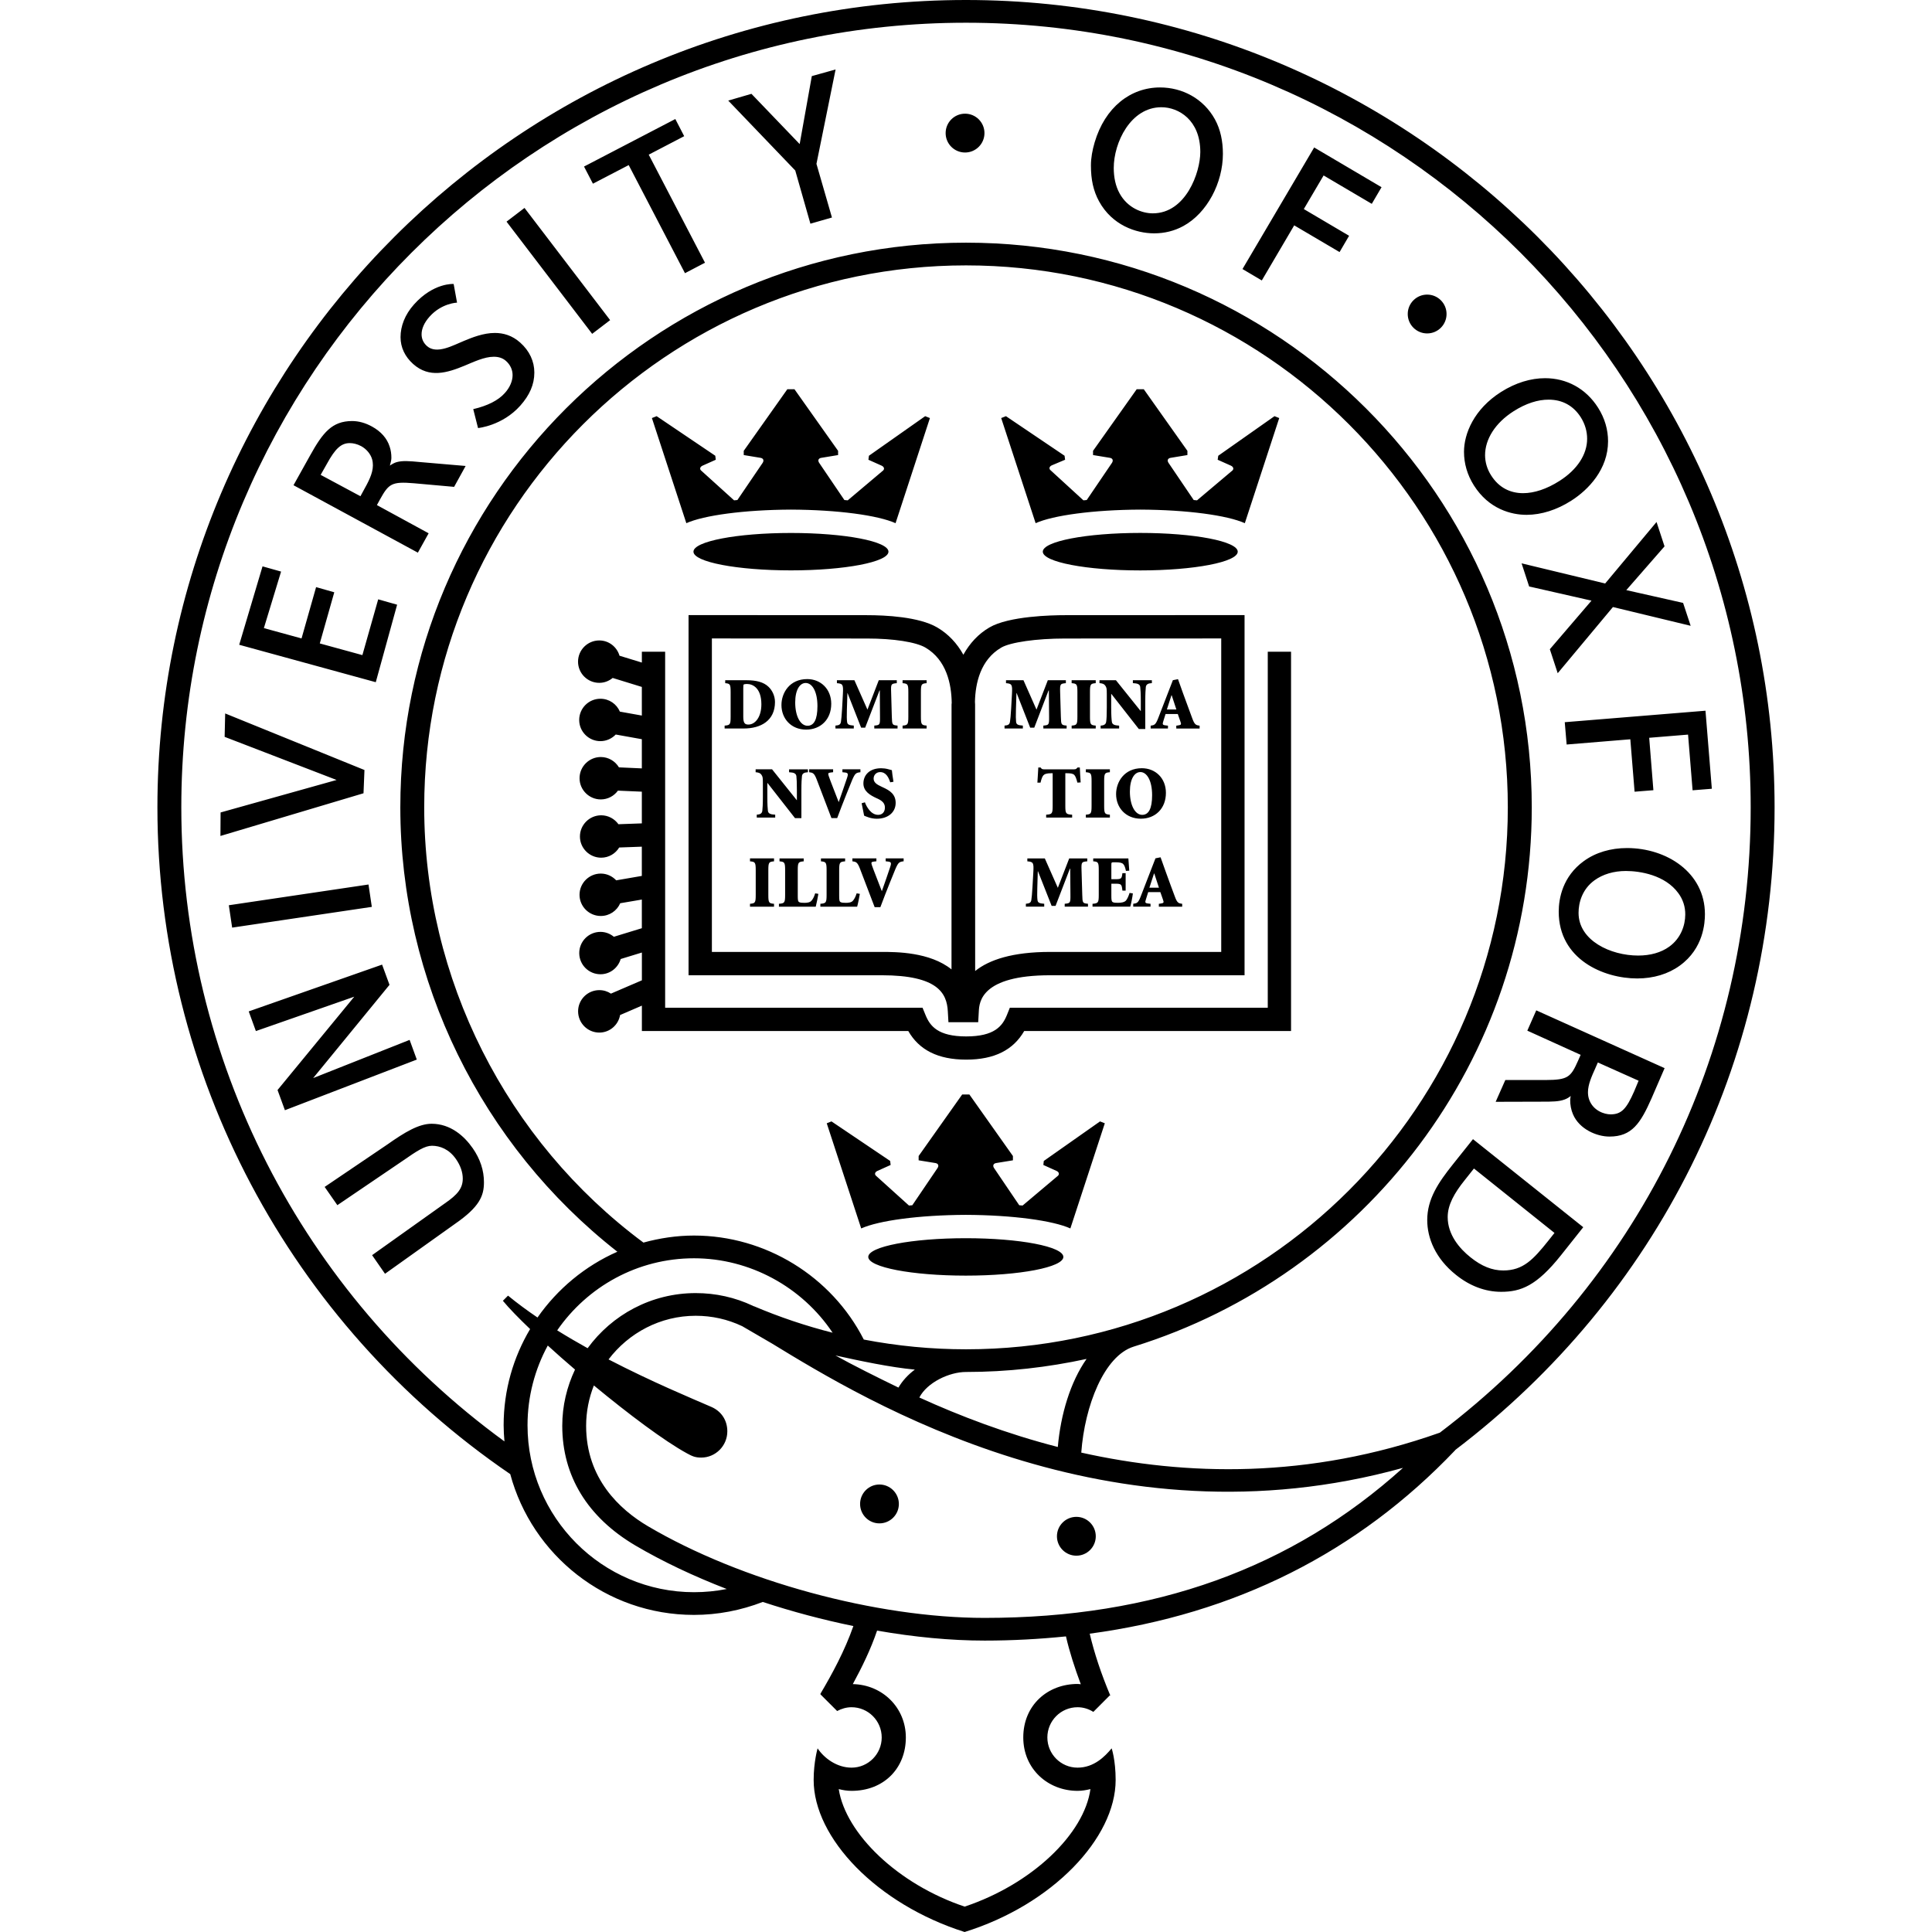
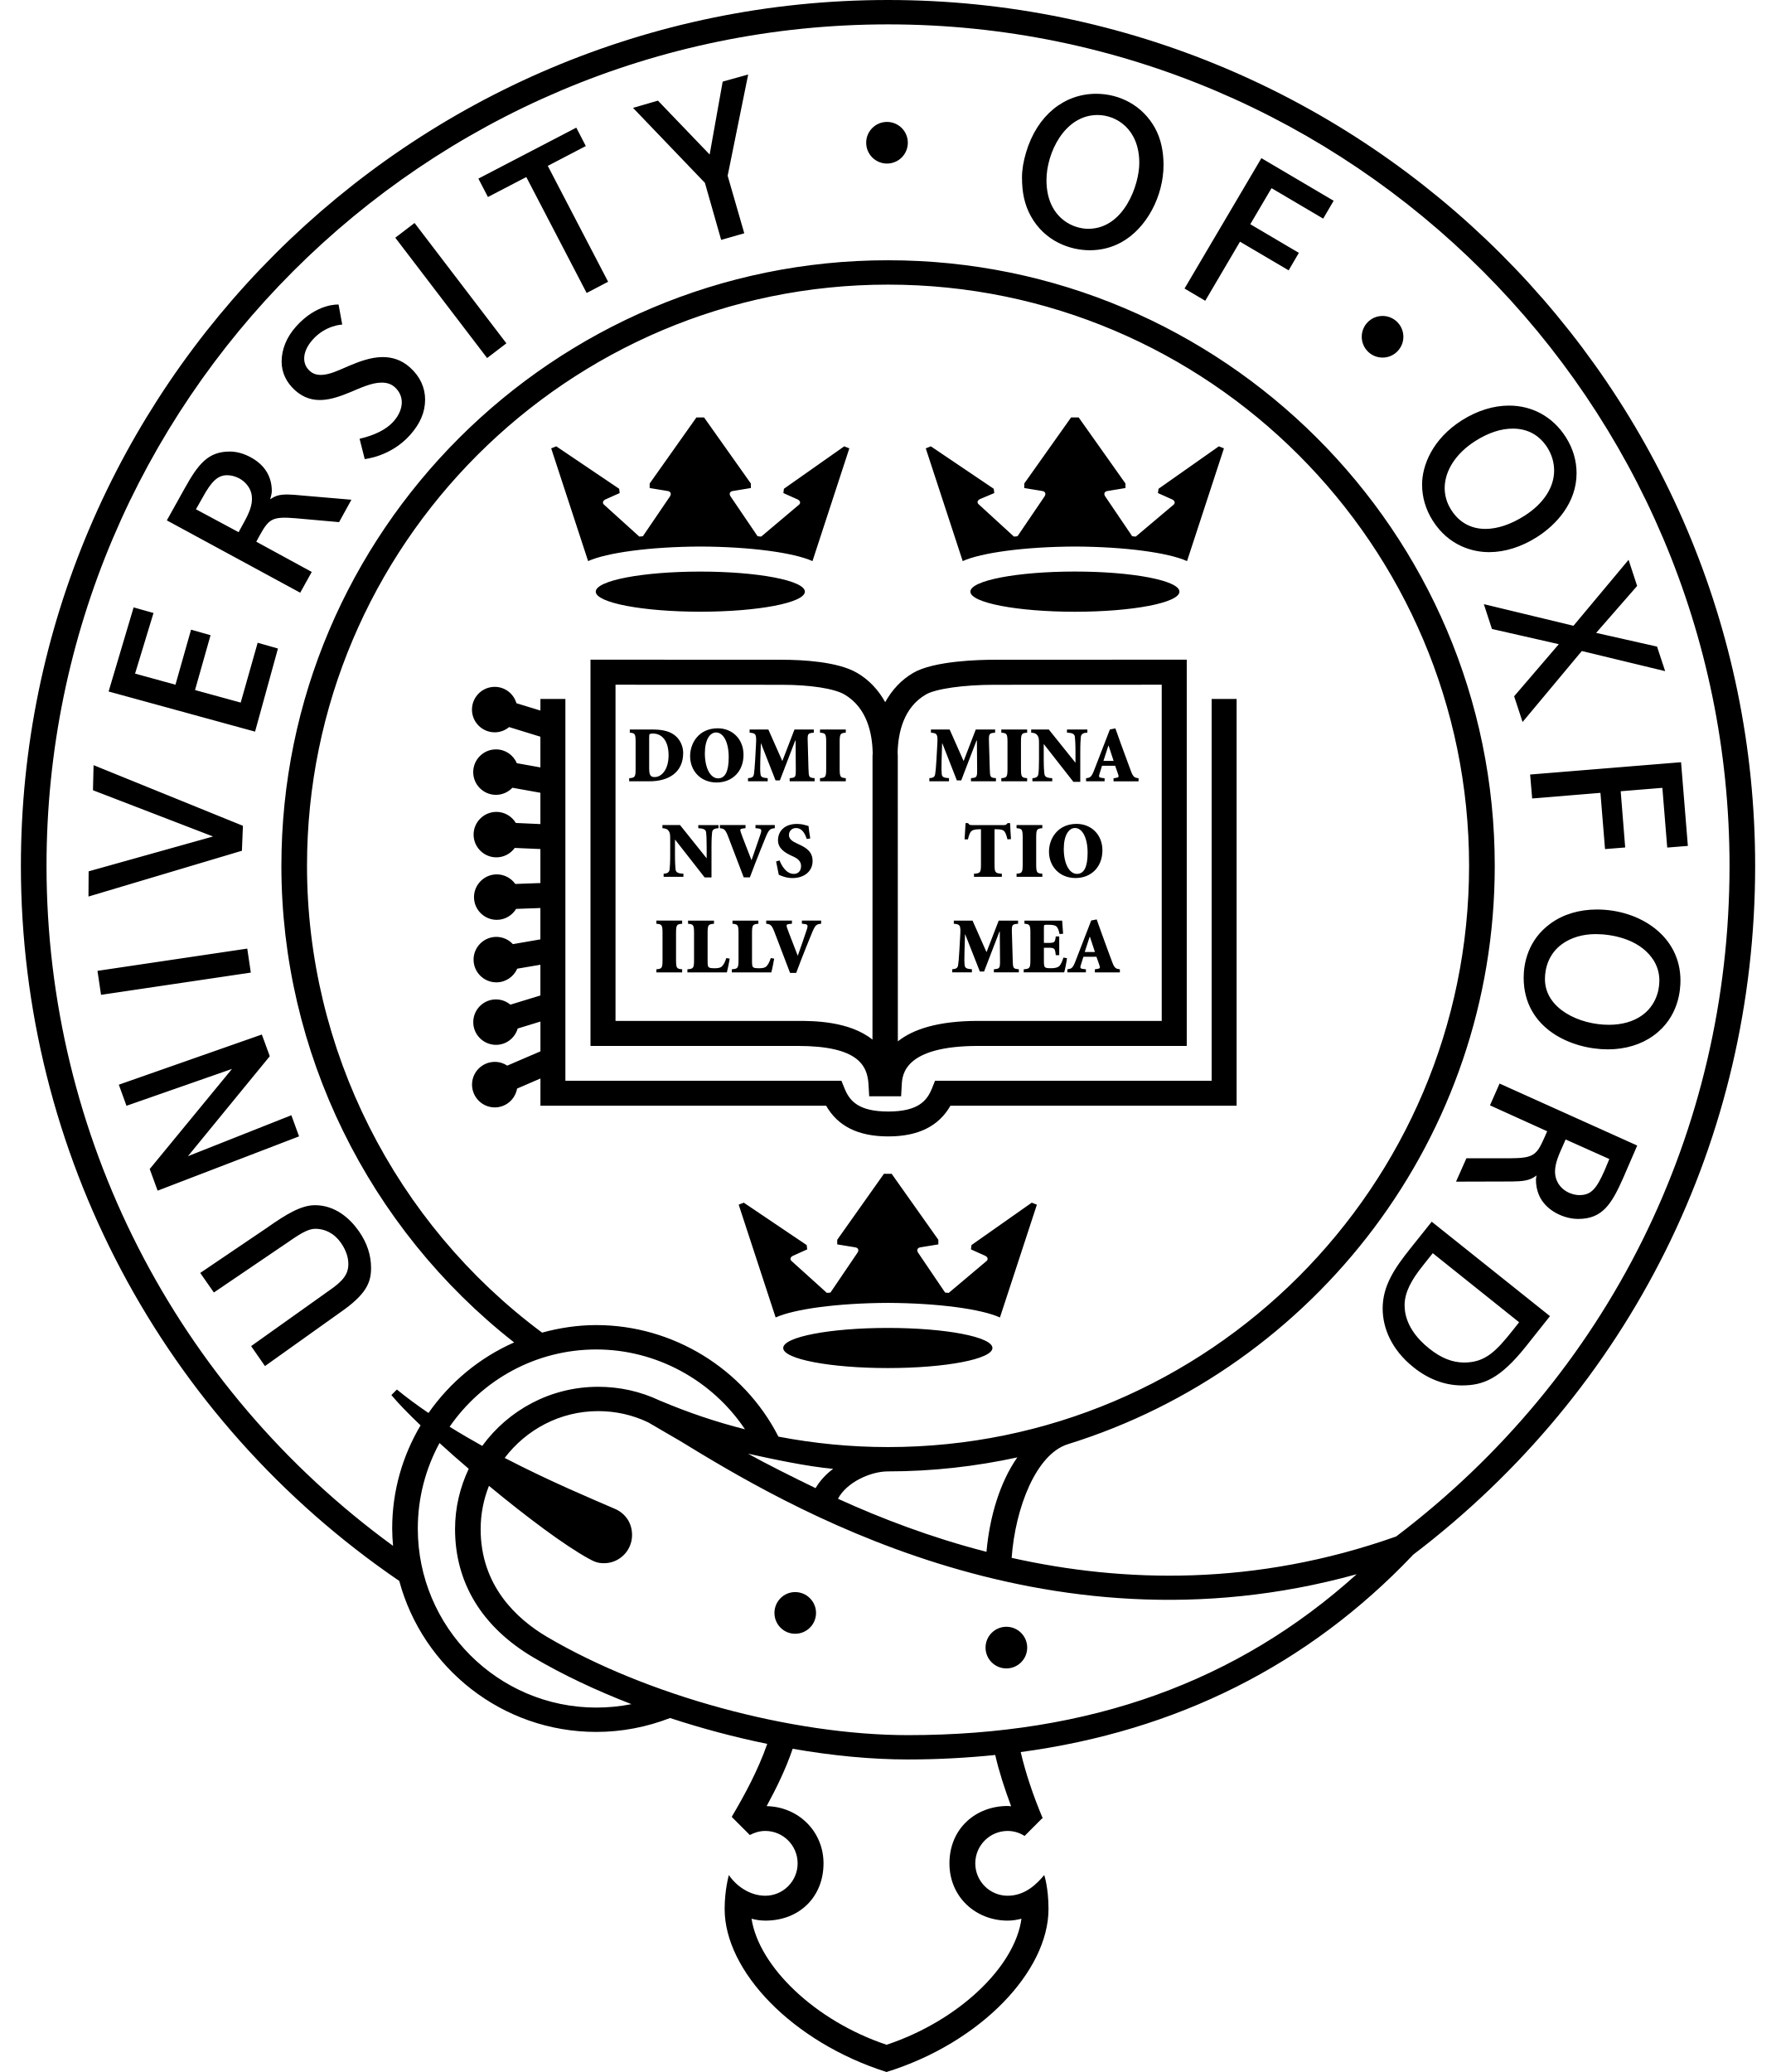
- <svg xmlns="http://www.w3.org/2000/svg" fill="currentColor" width="100%" height="100%" version="1.1" id="Capa_1" viewBox="0 0 490.231 490.231" xml:space="preserve">
+ <svg xmlns="http://www.w3.org/2000/svg" fill="currentColor" width="100%" height="100%" version="1.1" id="Capa_1" viewBox="35 0 421.231 490.231" xml:space="preserve">
  <path d="M174.715,156.075v91.39h49.024c14.313,0,16.505,4.618,16.762,9.128l0.159,2.791h0.777h5.998h0.776l0.158-2.791  c0.129-2.255,0.525-9.128,18.104-9.128h49.324v-91.39l-45.584,0.021c-3.25,0-14.237,0.225-19.154,3.116  c-2.857,1.669-5.014,4.053-6.613,6.92c-1.609-2.903-3.817-5.267-6.635-6.92c-4.616-2.711-13.148-3.116-17.825-3.116L174.715,156.075  z M254.058,164.324c2.308-1.357,8.956-2.304,16.156-2.304l39.663-0.017v79.539h-43.395c-9.586,0-15.486,2-19.042,4.842  l-0.017-67.631c0-0.238-0.03-0.448-0.036-0.679C247.496,173.367,248.779,167.41,254.058,164.324z M234.828,164.324  c5.354,3.149,6.593,9.261,6.661,14.003c0,0.151-0.04,0.273-0.04,0.427l-0.012,67.221c-5.512-4.427-14.084-4.433-17.698-4.433  h-43.103v-79.539l39.365,0.017C226.723,162.02,232.405,162.907,234.828,164.324z M321.686,165.374h5.908v96.233h-67.705  c-2.753,4.778-7.507,7.267-14.719,7.267c-7.213,0-11.968-2.485-14.703-7.267h-67.594v-6.436l-5.529,2.386  c-0.437,2.528-2.633,4.454-5.271,4.454c-2.972,0-5.385-2.419-5.385-5.401c0-2.958,2.413 -5.372,5.385-5.372  c1.097,0,2.106,0.323,2.947,0.887l7.854-3.378v-7.05l-5.379,1.647c-0.661,2.23-2.689,3.866-5.133,3.866  c-2.968,0-5.383-2.405-5.383-5.374c0-2.977,2.414-5.379,5.383-5.379c1.29,0,2.471,0.476,3.402,1.242l7.099-2.172v-7.272  l-5.486,0.936c-0.833,1.909-2.727,3.231-4.935,3.231c-2.958,0-5.391-2.397-5.391-5.379c0-2.969,2.433-5.379,5.391-5.379  c1.546,0,2.93,0.668,3.915,1.715l6.502-1.122v-7.42l-5.743,0.208c-0.936,1.548-2.636,2.588-4.573,2.588  c-2.96,0-5.39-2.407-5.39-5.373c0-2.969,2.43-5.385,5.39-5.385c1.804,0,3.401,0.898,4.38,2.266l5.94-0.214v-8.045l-6.069-0.263  c-0.973,1.342-2.555,2.229-4.347,2.229c-2.958,0-5.39-2.416-5.39-5.379c0-2.966,2.432-5.379,5.39-5.379  c1.956,0,3.664,1.059,4.605,2.621l5.811,0.263v-7.406l-6.623-1.188c-0.981,1.026-2.369,1.68-3.889,1.68  c-2.968,0-5.384-2.411-5.384-5.374c0-2.974,2.416-5.384,5.384-5.384c2.22,0,4.124,1.344,4.936,3.267l5.576,0.999v-7.265l-7.4-2.279  c-0.932,0.772-2.108,1.242-3.402,1.242c-2.972,0-5.388-2.408-5.388-5.374c0-2.968,2.416-5.384,5.388-5.384  c2.443,0,4.483,1.642,5.134,3.874l5.673,1.74v-2.75h5.908v90.334h65.31l0.759,1.85c1.144,2.825,3.192,5.429,10.319,5.429  c7.15,0,9.185-2.605,10.332-5.429l0.744-1.85h65.446V165.374z M200.701,144.729c-13.664,0-24.74-2.125-24.74-4.746  s11.076-4.746,24.74-4.746c13.664,0,24.74,2.125,24.74,4.746S214.365,144.729,200.701,144.729z M174.153,132.754l-8.737-26.676  l1.204-0.476l14.878,10.041l0.124,1.015l-3.395,1.516c-0.674,0.35-0.691,0.881-0.338,1.206l8.379,7.577l0.84-0.08l6.369-9.368  c0.432-0.61,0.266-1.207-0.487-1.335l-4.272-0.706v-1.07l11.059-15.628h1.816l11.067,15.628v1.07l-4.272,0.706  c-0.779,0.123-0.929,0.725-0.487,1.335l6.354,9.368l0.853,0.08l8.983-7.577c0.336-0.32,0.336-0.856-0.348-1.206l-3.39-1.516  l0.129-1.015l14.271-10.041l1.209,0.476l-8.721,26.676c-4.443-1.989-14.621-3.395-26.551-3.445  C188.767,129.363,178.582,130.77,174.153,132.754z M269.82,318.933c0,2.622-11.082,4.747-24.752,4.747s-24.752-2.125-24.752-4.747  s11.082-4.747,24.752-4.747S269.82,316.311,269.82,318.933z M279.124,284.549l1.214,0.476l-8.741,26.683  c-4.422-1.992-14.61-3.393-26.533-3.447c-11.917,0.053-22.103,1.455-26.541,3.447l-8.743-26.683l1.204-0.476l14.89,10.036  l0.117,1.018l-3.39,1.527c-0.672,0.327-0.689,0.875-0.336,1.2l8.378,7.565l0.85-0.071l6.353-9.374  c0.443-0.601,0.294-1.203-0.486-1.333l-4.263-0.696v-1.09l11.052-15.616h1.823l11.05,15.616v1.09l-4.265,0.696  c-0.755,0.13-0.919,0.732-0.48,1.333l6.349,9.374l0.854,0.071l8.979-7.565c0.336-0.325,0.336-0.873-0.332-1.2l-3.384-1.527  l0.11-1.018L279.124,284.549z M289.334,135.227c13.659,0,24.732,2.129,24.732,4.756s-11.073,4.756-24.732,4.756  s-24.732-2.129-24.732-4.756S275.675,135.227,289.334,135.227z M262.784,132.754l-8.739-26.676l1.209-0.476l14.875,10.041  l0.13,1.015l-3.394,1.428c-0.678,0.331-0.69,0.868-0.339,1.193l8.384,7.678l0.842-0.08l6.358-9.368  c0.432-0.61,0.275-1.207-0.471-1.335l-4.288-0.706v-1.07l11.075-15.628h1.804l11.066,15.628v1.07l-4.269,0.706  c-0.765,0.123-0.928,0.725-0.481,1.335l6.348,9.368l0.844,0.08l8.983-7.577c0.336-0.32,0.336-0.856-0.35-1.206l-3.394-1.516  l0.144-1.015l14.27-10.041l1.204,0.476l-8.728,26.676c-4.439-1.989-14.613-3.395-26.544-3.445  C277.404,129.363,267.205,130.77,262.784,132.754z M196.646,178.141c0-1.615-0.742-3.016-1.625-3.855  c-1.257-1.226-3.173-1.68-5.497-1.68h-5.505v0.744c1.222,0.113,1.373,0.242,1.373,2.263v6.227c0,2.033-0.151,2.167-1.524,2.279  v0.731h4.865C193.086,184.85,196.646,182.837,196.646,178.141z M188.6,174.629c0-0.471,0.027-0.908,0.112-0.947  c0.146-0.068,0.375-0.129,0.818-0.129c1.595,0,3.663,1.139,3.663,5.176c-0.004,3.34-1.657,5.122-3.277,5.122  c-0.896,0-1.316-0.325-1.316-1.989V174.629z M204.551,185.134c3.626,0,6.372-2.522,6.372-6.555c0-3.732-2.662-6.266-6.089-6.266  c-4.517,0-6.546,3.529-6.546,6.581C198.288,182.36,200.753,185.134,204.551,185.134z M204.439,173.301  c1.625,0,2.981,2.101,2.981,5.877c0,3.412-0.887,4.978-2.505,4.978c-1.856,0-3.138-2.491-3.138-5.903  C201.777,174.964,202.989,173.301,204.439,173.301z M216.645,184.855h-4.657v-0.742c0.915-0.065,1.278-0.257,1.396-0.957  c0.084-0.583,0.191-1.578,0.289-3.294l0.208-3.806c0.123-2.374-0.017-2.582-1.518-2.706v-0.744v-0.001h4.438l3.308,7.458  l2.872-7.458h4.573v0.744c-1.435,0.129-1.507,0.203-1.439,2.182l0.177,6.309c0.068,2.089,0.096,2.145,1.454,2.273v0.742h-5.901  v-0.742c1.419-0.128,1.468-0.183,1.447-2.273l-0.046-6.635h-0.082l-3.637,9.441h-1.021l-3.443-8.774h-0.038l-0.133,4.181  c-0.053,1.611-0.028,2.52,0.049,3.103c0.068,0.694,0.481,0.869,1.704,0.957V184.855z M235.123,184.849h-6.1v-0.731  c1.3-0.112,1.461-0.241,1.461-2.279v-6.227c0-2.021-0.168-2.15-1.461-2.263v-0.744h6.1v0.744c-1.288,0.107-1.45,0.242-1.45,2.263  v6.222c0,2.039,0.168,2.167,1.45,2.279V184.849z M196.702,206.719v0.733h-4.679v-0.733c0.836-0.039,1.312-0.298,1.408-0.958  c0.067-0.588,0.144-1.619,0.144-3.609v-3.463c0-1.385-0.037-1.637-0.408-2.157c-0.281-0.4-0.745-0.528-1.431-0.588v-0.736h4.17  l6.26,7.822h0.038v-2.52c0-1.978-0.061-3.026-0.129-3.598c-0.112-0.656-0.614-0.902-1.854-0.962v-0.737h4.784v0.737  c-0.93,0.038-1.423,0.3-1.513,0.962c-0.066,0.572-0.145,1.62-0.145,3.598v7.081h-1.625l-6.959-8.897h-0.056v3.464  c0,1.989,0.079,3.021,0.145,3.609C194.958,206.42,195.467,206.669,196.702,206.719z M210.284,196.925  c0.343,1.053,1.832,4.763,2.533,6.607c0.578-1.593,1.781-5.196,2.091-6.074c0.397-1.155,0.273-1.357-0.572-1.453l-0.579-0.06v-0.736  h4.568v0.736c-1.081,0.134-1.34,0.23-2.08,1.942c-0.105,0.254-2.407,5.858-3.815,9.699h-1.457c-1.3-3.395-3.072-8.044-3.75-9.822  c-0.62-1.609-0.996-1.708-1.904-1.82v-0.736h6.079v0.736l-0.613,0.073C210.078,196.101,210.078,196.271,210.284,196.925z   M224.539,204.903c0-1.106-0.722-1.727-1.872-2.26l-0.29-0.129c-1.545-0.722-3.294-1.698-3.294-3.715  c0-2.129,1.545-3.861,4.503-3.861c0.583,0,1.181,0.075,1.737,0.225c0.426,0.112,0.741,0.186,0.982,0.263  c0.072,0.747,0.194,1.658,0.408,2.944l-0.829,0.134c-0.411-1.245-1.064-2.591-2.561-2.591c-0.969,0-1.648,0.742-1.648,1.642  c0,0.949,0.745,1.486,1.956,2.036l0.402,0.191c1.738,0.788,3.235,1.74,3.235,3.948c0,2.326-1.867,4.019-4.797,4.019  c-0.746,0-1.512-0.159-2.03-0.331c-0.556-0.197-0.957-0.337-1.175-0.449c-0.152-0.861-0.392-1.882-0.632-3.149l0.829-0.24  c0.401,1.095,1.517,3.182,3.356,3.182C223.799,206.762,224.545,206.125,224.539,204.903z M190.308,217.813h6.096v0.744  c-1.296,0.113-1.446,0.241-1.446,2.271v6.226c0,2.034,0.151,2.169,1.446,2.275v0.734h-6.096v-0.734  c1.299-0.106,1.452-0.246,1.452-2.275v-6.226c0-2.03-0.159-2.158-1.452-2.271V217.813z M206.848,226.677l0.807,0.134  c-0.111,0.706-0.497,2.673-0.667,3.251h-9.341v-0.734c1.424-0.106,1.572-0.246,1.572-2.275v-6.219c0-2.023-0.148-2.157-1.42-2.277  v-0.732h6.136v0.732c-1.362,0.12-1.508,0.255-1.508,2.277v6.464c0,0.982,0.033,1.447,0.371,1.614  c0.308,0.156,0.734,0.175,1.317,0.175c0.595,0,1.418-0.061,1.804-0.555C206.228,228.174,206.552,227.668,206.848,226.677z   M217.373,226.677l0.806,0.134c-0.117,0.706-0.498,2.673-0.684,3.251h-9.334v-0.734c1.418-0.106,1.581-0.246,1.581-2.275v-6.219  c0-2.023-0.163-2.157-1.431-2.277v-0.732h6.132v0.732c-1.353,0.12-1.508,0.255-1.508,2.277v6.464c0,0.982,0.033,1.447,0.374,1.614  c0.303,0.156,0.736,0.175,1.319,0.175c0.6,0,1.429-0.061,1.809-0.555C216.74,228.174,217.058,227.668,217.373,226.677z   M224.734,217.812h4.557v0.733c-1.071,0.138-1.338,0.225-2.081,1.952c-0.112,0.246-2.407,5.849-3.824,9.693h-1.447  c-1.296-3.395-3.066-8.041-3.75-9.816c-0.621-1.608-0.989-1.71-1.898-1.828v-0.733h6.089v0.733l-0.661,0.074  c-0.684,0.085-0.684,0.258-0.488,0.914c0.353,1.053,1.84,4.769,2.528,6.604c0.594-1.595,1.793-5.192,2.097-6.079  c0.397-1.155,0.273-1.354-0.567-1.45l-0.565-0.063v-0.001h0.01V217.812z M259.543,184.854h-4.65v-0.742  c0.897-0.065,1.266-0.257,1.378-0.957c0.099-0.583,0.197-1.578,0.295-3.294l0.214-3.806c0.126-2.374-0.028-2.582-1.514-2.706v-0.744  h4.431l3.306,7.458l2.872-7.458h4.58v0.744c-1.423,0.129-1.503,0.203-1.455,2.182l0.186,6.309c0.061,2.089,0.099,2.145,1.467,2.273  v0.742h-5.91v-0.742c1.418-0.128,1.478-0.183,1.456-2.273l-0.056-6.635h-0.085l-3.624,9.441h-1.029l-3.437-8.774h-0.054  l-0.126,4.181c-0.05,1.611-0.027,2.52,0.038,3.103c0.066,0.694,0.482,0.869,1.718,0.957h-0.001V184.854z M278.034,184.849h-6.112  v-0.731c1.299-0.112,1.461-0.241,1.461-2.279v-6.227c0-2.021-0.162-2.15-1.461-2.263v-0.744h6.112v0.744  c-1.308,0.107-1.461,0.242-1.461,2.263v6.222c0,2.039,0.164,2.167,1.461,2.279V184.849z M278.987,173.339V172.6h4.17l6.275,7.818  h0.038v-2.523c0-1.978-0.081-3.016-0.15-3.598c-0.093-0.66-0.607-0.901-1.862-0.958V172.6h4.822v0.739  c-0.932,0.033-1.433,0.298-1.534,0.958c-0.058,0.582-0.142,1.62-0.142,3.598v7.089h-1.631l-6.966-8.898h-0.05v3.461  c0,1.989,0.088,3.021,0.167,3.598c0.098,0.667,0.594,0.913,1.849,0.982v0.722h-4.696v-0.722c0.837-0.052,1.32-0.315,1.406-0.982  c0.093-0.577,0.158-1.609,0.158-3.598v-3.461c0-1.39-0.043-1.63-0.42-2.159C280.141,173.53,279.678,173.396,278.987,173.339z   M291.972,184.855h4.389v-0.723l-0.552-0.068c-0.872-0.091-0.872-0.282-0.62-1.092l0.564-1.8h3.102l0.668,1.917  c0.252,0.676,0.219,0.868-0.487,0.958l-0.563,0.09v0.723h5.921v-0.723c-0.92-0.131-1.27-0.218-1.864-1.86  c-0.719-1.913-1.528-4.148-2.349-6.383l-1.27-3.56l-1.303,0.26l-3.765,9.743c-0.635,1.582-0.919,1.659-1.871,1.8V184.855z   M297.246,176.428h0.066l1.182,3.6h-2.408L297.246,176.428z M270.772,196.201V196.2h-0.453v8.25c0,2.033,0.146,2.167,1.728,2.273  v0.733h-6.592v-0.733c1.507-0.106,1.652-0.24,1.652-2.273v-8.25h-0.331c-1.237,0-1.756,0.22-2.051,0.562  c-0.224,0.279-0.453,0.771-0.7,1.824h-0.794c0.081-1.584,0.196-2.889,0.229-3.844h0.58c0.285,0.432,0.471,0.47,0.975,0.47h7.518  c0.495,0,0.574-0.115,0.882-0.47H274c0.022,0.792,0.115,2.394,0.208,3.79l-0.826,0.054c-0.29-1.129-0.493-1.622-0.783-1.942  C272.282,196.308,271.669,196.201,270.772,196.201z M276.978,204.445v-6.228c0-2.022-0.153-2.155-1.451-2.273v-0.736h6.097v0.736  c-1.297,0.117-1.451,0.251-1.451,2.273v6.228c0,2.032,0.154,2.167,1.451,2.274v0.733h-6.097v-0.733  C276.825,206.612,276.979,206.477,276.978,204.445z M295.842,201.184c0-3.727-2.65-6.254-6.114-6.254  c-4.485,0-6.528,3.518-6.528,6.565c0,3.464,2.469,6.244,6.282,6.244C293.088,207.744,295.842,205.223,295.842,201.184z   M286.701,200.863c0-3.289,1.209-4.96,2.665-4.96c1.611,0,2.974,2.102,2.974,5.879c0,3.412-0.883,4.979-2.512,4.979  C287.979,206.762,286.701,204.275,286.701,200.863z M276.067,229.323v0.733h-5.907v-0.733c1.42-0.128,1.475-0.191,1.453-2.281  l-0.053-6.625h-0.084l-3.633,9.437h-1.002l-3.458-8.774h-0.05l-0.126,4.175c-0.053,1.614-0.032,2.52,0.046,3.108  c0.075,0.701,0.482,0.87,1.711,0.96v0.733h-4.656v-0.733c0.903-0.079,1.27-0.259,1.386-0.96c0.094-0.588,0.191-1.578,0.289-3.294  l0.22-3.803c0.132-2.372-0.017-2.577-1.522-2.708v-0.744h4.432l3.306,7.463l2.886-7.463h4.58v0.744  c-1.447,0.131-1.513,0.197-1.456,2.181l0.187,6.303C274.668,229.131,274.701,229.2,276.067,229.323z M286.621,226.57l0.837,0.129  c-0.099,0.925-0.496,2.855-0.663,3.357h-9.576v-0.722c1.434-0.129,1.582-0.252,1.582-2.281v-6.219c0-2.042-0.148-2.176-1.406-2.283  v-0.733h8.919c0.033,0.32,0.112,1.699,0.229,3.111l-0.842,0.055c-0.195-0.92-0.392-1.445-0.709-1.754  c-0.309-0.317-0.921-0.432-1.929-0.432h-0.307c-0.722,0-0.758,0-0.758,0.656v3.636h0.944c1.614,0,1.679-0.107,1.862-1.535h0.821  v4.438h-0.821c-0.182-1.647-0.248-1.759-1.862-1.759h-0.944v3.064c0,0.971,0.036,1.448,0.375,1.62  c0.298,0.15,0.733,0.164,1.319,0.164c0.749,0,1.587-0.118,1.999-0.561C285.995,228.174,286.335,227.49,286.621,226.57z   M298.102,227.474c-0.724-1.912-1.534-4.142-2.344-6.383l-1.27-3.557l-1.297,0.257l-3.77,9.744c-0.625,1.581-0.904,1.66-1.872,1.794  v0.728h4.389v-0.728l-0.551-0.062c-0.872-0.091-0.872-0.28-0.607-1.093l0.566-1.8h3.087l0.667,1.907  c0.247,0.684,0.219,0.878-0.486,0.969l-0.564,0.084v0.729h5.921v-0.729C299.035,229.211,298.701,229.122,298.102,227.474z   M291.654,225.244l1.171-3.598h0.065l1.182,3.598H291.654z M228.081,381.618c0,2.719-2.208,4.927-4.937,4.927  c-2.713,0-4.903-2.208-4.903-4.927c0-2.715,2.19-4.936,4.903-4.936C225.873,376.682,228.081,378.909,228.081,381.618z   M278.045,389.82c0,2.72-2.205,4.925-4.923,4.925c-2.722,0-4.931-2.205-4.931-4.925c0-2.72,2.209-4.929,4.931-4.929  C275.84,384.891,278.045,387.1,278.045,389.82z M249.8,33.772c0,2.721-2.205,4.926-4.926,4.926c-2.721,0-4.926-2.205-4.926-4.926  c0-2.721,2.205-4.926,4.926-4.926C247.595,28.846,249.8,31.051,249.8,33.772z M367.052,79.681c0,2.719-2.204,4.924-4.922,4.924  c-2.722,0-4.927-2.205-4.927-4.924c0-2.723,2.205-4.928,4.927-4.928C364.848,74.753,367.052,76.958,367.052,79.681z M98.307,290.394  c4.421-3.114,7.957-5.248,11.228-5.248c4.796,0.012,8.276,3.124,10.425,6.218c1.892,2.728,2.851,5.634,2.839,8.655  c0,3.447-1.155,6.244-7.32,10.508L97.694,323.21l-3.277-4.722c0,0,18.223-12.975,18.506-13.176c3.156-2.173,4.501-3.772,4.501-6.261  c0-1.576-0.571-3.284-1.715-4.931c-1.775-2.56-4.074-3.381-6.089-3.392c-1.823,0-3.782,1.285-7.302,3.731l-16.715,11.343  l-3.225-4.629L98.307,290.394z M79.463,273.556l24.474-9.692l1.822,4.997l-33.464,12.848l-1.871-5.122l19.467-23.683l-24.964,8.723  l-1.814-4.991l33.84-11.871l1.881,5.131L79.463,273.556z M94.346,230.113l-35.44,5.264l-0.843-5.676l35.44-5.264L94.346,230.113z   M92.238,201.287l-36.304,10.832l0.038-5.962l29.437-8.246l-28.41-10.939l0.139-5.939l35.341,14.35L92.238,201.287z   M100.621,117.272c-0.504,0.145-1.097,0.455-1.693,0.868c0.143-0.638,0.378-1.253,0.382-1.916c0.011-1.009-0.134-2.011-0.443-2.914  c-0.679-2.101-2.181-3.806-4.442-5.059c-1.694-0.936-3.385-1.415-5.096-1.415c-5.069,0.014-7.411,2.908-10.651,8.747l-4.203,7.538  l31.557,17.113l2.732-4.915l-13.125-7.154l0.769-1.417c2.22-3.995,2.958-4.603,8.607-4.124l10.214,0.912l2.92-5.3l-11.78-1.01  C103.999,117.001,102.14,116.835,100.621,117.272z M92.183,124.584l-0.725,1.329l-10.096-5.42l1.588-2.802  c2.087-3.813,3.595-5.267,5.813-5.256c0.818,0,1.856,0.214,2.903,0.78c1.342,0.75,2.372,1.989,2.752,3.316  c0.146,0.517,0.203,1.037,0.203,1.548C94.612,120.209,93.425,122.343,92.183,124.584z M133.089,52.76l21.728,28.469l-4.56,3.481  l-21.728-28.469L133.089,52.76z M164.611,39.245l14.276,27.417l-5.08,2.657L159.529,41.89l-9.077,4.72l-2.26-4.35l23.166-12.057  l2.251,4.353L164.611,39.245z M212.026,17.628l-4.857,23.948l3.933,13.616l-5.468,1.569l-3.844-13.497l-17.006-17.74l5.888-1.715  l12.238,12.747l3.082-17.246L212.026,17.628z M333.46,37.42l17.095,10.08l-2.474,4.223l-12.225-7.203l-5.023,8.528l11.491,6.78  l-2.419,4.134l-11.51-6.779l-8.221,13.98l-4.903-2.897L333.46,37.42z M403.83,152.411l-15.823-3.598l-1.915-5.871l21.207,5.114  l13.036-15.604l2.028,6.181l-9.7,11.105l14.411,3.245l1.918,5.809l-19.722-4.761l-14.013,16.794l-1.997-6.088L403.83,152.411z   M397.045,183.252l35.71-2.914l1.61,19.803l-4.883,0.391l-1.149-14.131l-9.86,0.807l1.063,13.302l-4.771,0.381l-1.083-13.303  l-16.156,1.328L397.045,183.252z M412.847,215.187c-4.137,0-7.942,1.113-10.954,3.299c-5.406,3.915-6.379,9.537-6.379,12.832  c0,12.11,11.36,16.958,19.919,16.958c4.109,0,7.857-1.116,10.81-3.264c6.042-4.364,6.37-10.924,6.37-13.051  C432.606,221.394,422.904,215.187,412.847,215.187z M423.557,240.209c-2.086,1.508-4.809,2.257-7.886,2.257  c-6.98,0-15.124-3.797-15.124-10.831c0-2.554,0.888-5.968,4.026-8.252c2.129-1.548,4.893-2.376,7.989-2.376  c3.557,0,9.967,1.008,13.319,5.648c1.167,1.584,1.762,3.445,1.742,5.417C427.61,234.82,426.5,238.086,423.557,240.209z   M398.675,127.057c4.433-2.81,9.357-8.025,9.357-15.092c0-2.93-0.826-5.819-2.522-8.5c-3.136-4.947-8.049-7.502-13.456-7.502  c-3.611,0-7.464,1.144-11.173,3.491c-6.891,4.373-9.402,10.619-9.402,15.185c0,2.955,0.821,5.85,2.502,8.513  c3.809,6.039,9.539,7.5,13.413,7.484C391.093,130.625,395.005,129.399,398.675,127.057z M378.365,120.63  c-1.031-1.604-1.523-3.352-1.54-5.094c-0.011-4.063,2.562-8.214,7.25-11.196c3.108-1.978,6.162-2.952,8.898-2.93  c3.452,0,6.262,1.524,8.139,4.471c1.103,1.759,1.611,3.614,1.611,5.464c0,3.951-2.504,7.833-7.046,10.703  c-3.175,2.028-6.382,3.091-9.203,3.091C383.267,125.139,380.354,123.782,378.365,120.63z M294.351,22.189  c-7.479,0-13.965,5.026-16.597,13.954c-0.58,1.979-0.94,3.94-0.94,5.843c0,3.58,0.604,6.417,2.057,9.09  c3.318,6.068,9.379,8.133,13.987,8.133c2.604,0,5.112-0.599,7.414-1.858c6.043-3.302,10.03-10.971,10.03-18.312  c0-3.196-0.611-6.191-2.025-8.762C305.367,25.002,299.978,22.189,294.351,22.189z M292.504,54.134c-2.583,0-6.345-1.267-8.434-5.094  c-1.019-1.85-1.465-4.096-1.465-6.422c0-6.411,4.267-15.409,12.085-15.409c4.378,0,9.878,3.255,9.878,11.36  C304.568,43.724,300.936,54.134,292.504,54.134z M95.35,173.104l-34.653-9.497l5.918-19.899l4.707,1.325l-4.365,14.344l9.557,2.622  l3.694-13.024l4.612,1.313l-3.676,12.978l10.809,2.963l4.012-14.154l4.801,1.363L95.35,173.104z M135.585,94.53  c0,3.037-1.194,5.737-3.574,8.41c-4.561,5.111-10.713,5.677-10.713,5.677l-1.216-4.802c3.626-0.843,6.371-2.227,8.022-4.093  c1.319-1.461,1.963-3.098,1.963-4.536c0-1.352-0.578-2.619-1.674-3.598c-0.904-0.801-1.984-1.08-3.178-1.059  c-2.298,0-5.06,1.316-7.323,2.257c-4.359,1.802-8.951,3.249-13.059-0.424c-2.085-1.866-3.198-4.213-3.198-6.818  c0-2.759,1.086-5.689,3.412-8.288c4.974-5.576,10.064-5.201,10.064-5.201l0.861,4.736c0,0-3.915,0.117-6.979,3.562  c-1.341,1.501-2.02,3.061-2.02,4.467c0,1.171,0.46,2.178,1.368,2.99c2.481,2.214,6.721-0.241,9.368-1.305  c2.036-0.846,4.934-2.022,7.854-2.022c2.143,0,4.391,0.615,6.431,2.443C134.385,89.05,135.585,91.722,135.585,94.53z   M387.545,261.523l13.534,6.134l-0.667,1.516c-1.845,4.164-2.553,4.845-8.199,4.875h-10.249l-2.451,5.527l11.813-0.033  c2.404,0,4.263,0,5.719-0.563c0.481-0.18,1.018-0.47,1.51-0.881c-0.027,0.306-0.121,0.603-0.132,0.913  c-0.021,1.319,0.229,2.622,0.723,3.761c1.622,3.774,6.043,5.636,9.261,5.624c5.7,0,7.877-3.414,10.654-9.685  c0.104-0.235,3.319-7.678,3.319-7.678l-32.567-14.665L387.545,261.523z M404.844,270.963l0.597-1.367l10.342,4.628l-1.156,2.769  c-1.93,4.366-3.19,5.768-5.948,5.768c-1.617,0-4.339-0.92-5.385-3.596c-0.262-0.678-0.369-1.373-0.359-2.057  C402.954,275.143,403.881,273.107,404.844,270.963z M368.685,295.411c-3.711,4.651-6.535,8.804-6.535,14.172  c0,4.566,2.068,9.752,7.316,13.922c3.469,2.79,7.392,4.283,11.438,4.283c4.988,0,8.988-1.493,15.179-9.273l5.656-7.12  l-27.979-22.342L368.685,295.411z M394.439,312.846l-1.549,1.958c-3.802,4.756-6.384,7.568-11.439,7.568  c-2.858,0-5.523-1.095-8.298-3.321c-2.823-2.239-5.812-5.757-5.812-10.229c0-3.113,1.686-6.084,4.29-9.334l2.372-2.988  L394.439,312.846z M450.288,204.859C450.288,91.894,358.25,0,245.11,0C131.983,0,39.943,91.889,39.943,204.859  c0.01,67.762,33.463,130.924,89.529,169.19c5.519,20.536,24.291,35.721,46.619,35.721c6.037,0,11.885-1.141,17.462-3.288  c7.501,2.474,15.263,4.53,22.984,6.117c-2.175,6.228-5.357,12.116-8.389,17.232c0,0,0.08-0.022,0.181-0.045  c-0.068,0.045-0.122,0.073-0.181,0.105l4.271,4.268c1.104-0.586,2.326-0.961,3.658-0.961c4.22,0,7.65,3.437,7.65,7.671  c0,4.212-3.43,7.659-7.65,7.659c-3.693,0-6.929-2.358-8.617-4.897c0,0-1.001,3.458-1.001,7.996  c-0.03,14.718,16.029,31.54,38.304,38.604c22.273-6.917,38.333-23.853,38.324-38.583c0-5.062-1.014-8.017-1.014-8.017  c-1.708,2.058-4.477,4.897-8.656,4.897c-4.23,0-7.656-3.447-7.656-7.659c0-4.226,3.426-7.671,7.656-7.671  c1.472,0,2.834,0.436,4.011,1.182l4.152-4.161c0.106,0.033,0.161,0.038,0.161,0.038c-2.353-5.603-4.062-10.758-5.233-15.721  c36.893-4.958,68.028-20.572,92.772-46.594l-0.02-0.022C420.76,328.791,450.288,269.437,450.288,204.859z M176.1,404.008  c-23.294,0-42.244-19.004-42.244-42.358c0-7.321,1.871-14.21,5.138-20.229c2.166,1.986,4.492,4.027,6.913,6.096  c-2.058,4.351-3.238,9.171-3.238,14.271c0,12.711,6.404,23.202,18.541,30.364c6.955,4.097,14.843,7.812,23.198,11.047  C181.677,403.735,178.918,404.008,176.1,404.008z M245.121,342.374c-8.787,0-17.457-0.845-25.938-2.47  c-8.175-16.049-24.963-26.392-43.084-26.392c-4.452,0-8.748,0.668-12.833,1.784c-34.849-25.884-55.625-67.043-55.625-110.438  c0-75.824,61.669-137.518,137.479-137.518c75.799,0,137.478,61.694,137.478,137.518C382.599,280.676,320.92,342.374,245.121,342.374  z M275.709,344.817c-4.127,5.883-6.565,14.068-7.298,22.342c-13.013-3.349-24.844-7.863-35.133-12.552  c1.957-3.798,7.577-6.479,11.836-6.479C255.621,348.128,265.848,346.958,275.709,344.817z M232.132,347.528  c-1.748,1.3-3.163,2.859-4.158,4.562c-5.185-2.506-11.715-5.767-15.987-8.152C218.04,345.272,225.922,346.958,232.132,347.528z   M176.1,319.28c14.159,0,27.398,7.261,35.17,18.889c-6.814-1.724-13.482-3.971-20-6.74l-0.021,0.032l-0.205-0.12  c-4.564-2.146-9.442-3.229-14.51-3.229c-11.271,0-21.253,5.517-27.429,13.987c-2.587-1.439-5.176-2.95-7.721-4.532  C149.018,326.526,161.719,319.28,176.1,319.28z M273.427,427.292c-7.568,0-13.779,5.352-13.779,13.577  c0,8.031,6.299,13.547,13.779,13.547c1.124,0,2.216-0.187,3.262-0.448c-1.559,11.377-14.824,24.115-31.915,29.822  c-16.944-5.669-30.198-18.506-31.951-29.822c1.053,0.273,2.129,0.448,3.267,0.448c8.152,0,13.762-5.702,13.762-13.547  c0-7.509-5.877-13.381-13.458-13.539c2.302-4.246,4.52-8.745,6.161-13.574c9.41,1.645,18.677,2.531,27.294,2.531  c7.072,0,13.921-0.383,20.632-1.061c0.884,3.875,2.203,7.944,3.763,12.136C273.968,427.343,273.696,427.292,273.427,427.292z   M249.842,410.53c-27.51,0-61.854-9.356-85.445-23.271c-7.133-4.22-15.672-12.061-15.672-25.461c0-3.612,0.711-7.082,1.967-10.249  c8.807,7.279,17.897,14.106,23.624,17.23c1.305,0.712,2.062,1.073,3.608,1.073c3.653,0,6.629-2.988,6.629-6.665  c0-2.8-1.513-5.084-4.041-6.189c-4.887-2.123-15.095-6.347-26.098-12.055c5.092-6.706,13.104-11.075,22.12-11.075  c4.125,0,8.094,0.887,11.789,2.638l7.555,4.398c23.976,14.649,85.653,52.204,160.125,31.553  C327.736,397.956,292.914,410.53,249.842,410.53z M365.351,363.526c-33.336,11.798-64.443,10.99-90.986,5.062  c0.868-11.852,5.781-24.52,13.273-26.885c58.463-18.128,101.036-72.612,101.036-136.844c0-79.009-64.406-143.282-143.553-143.282  c-79.153,0-143.542,64.273-143.542,143.282c0,43.947,20.516,85.693,55.07,112.758c-8.191,3.605-15.201,9.443-20.262,16.694  c-2.615-1.779-5.138-3.628-7.479-5.554l-1.305,1.308c1.562,1.893,3.999,4.395,6.908,7.174c-4.251,7.157-6.717,15.496-6.717,24.404  c0,1.387,0.087,2.742,0.206,4.104c-51.432-37.479-81.993-97.057-81.993-160.896C46.005,95.079,135.333,5.767,245.121,5.767  c109.789,0,199.103,89.312,199.103,199.092C444.224,267.734,415.475,325.508,365.351,363.526z" />
</svg>
